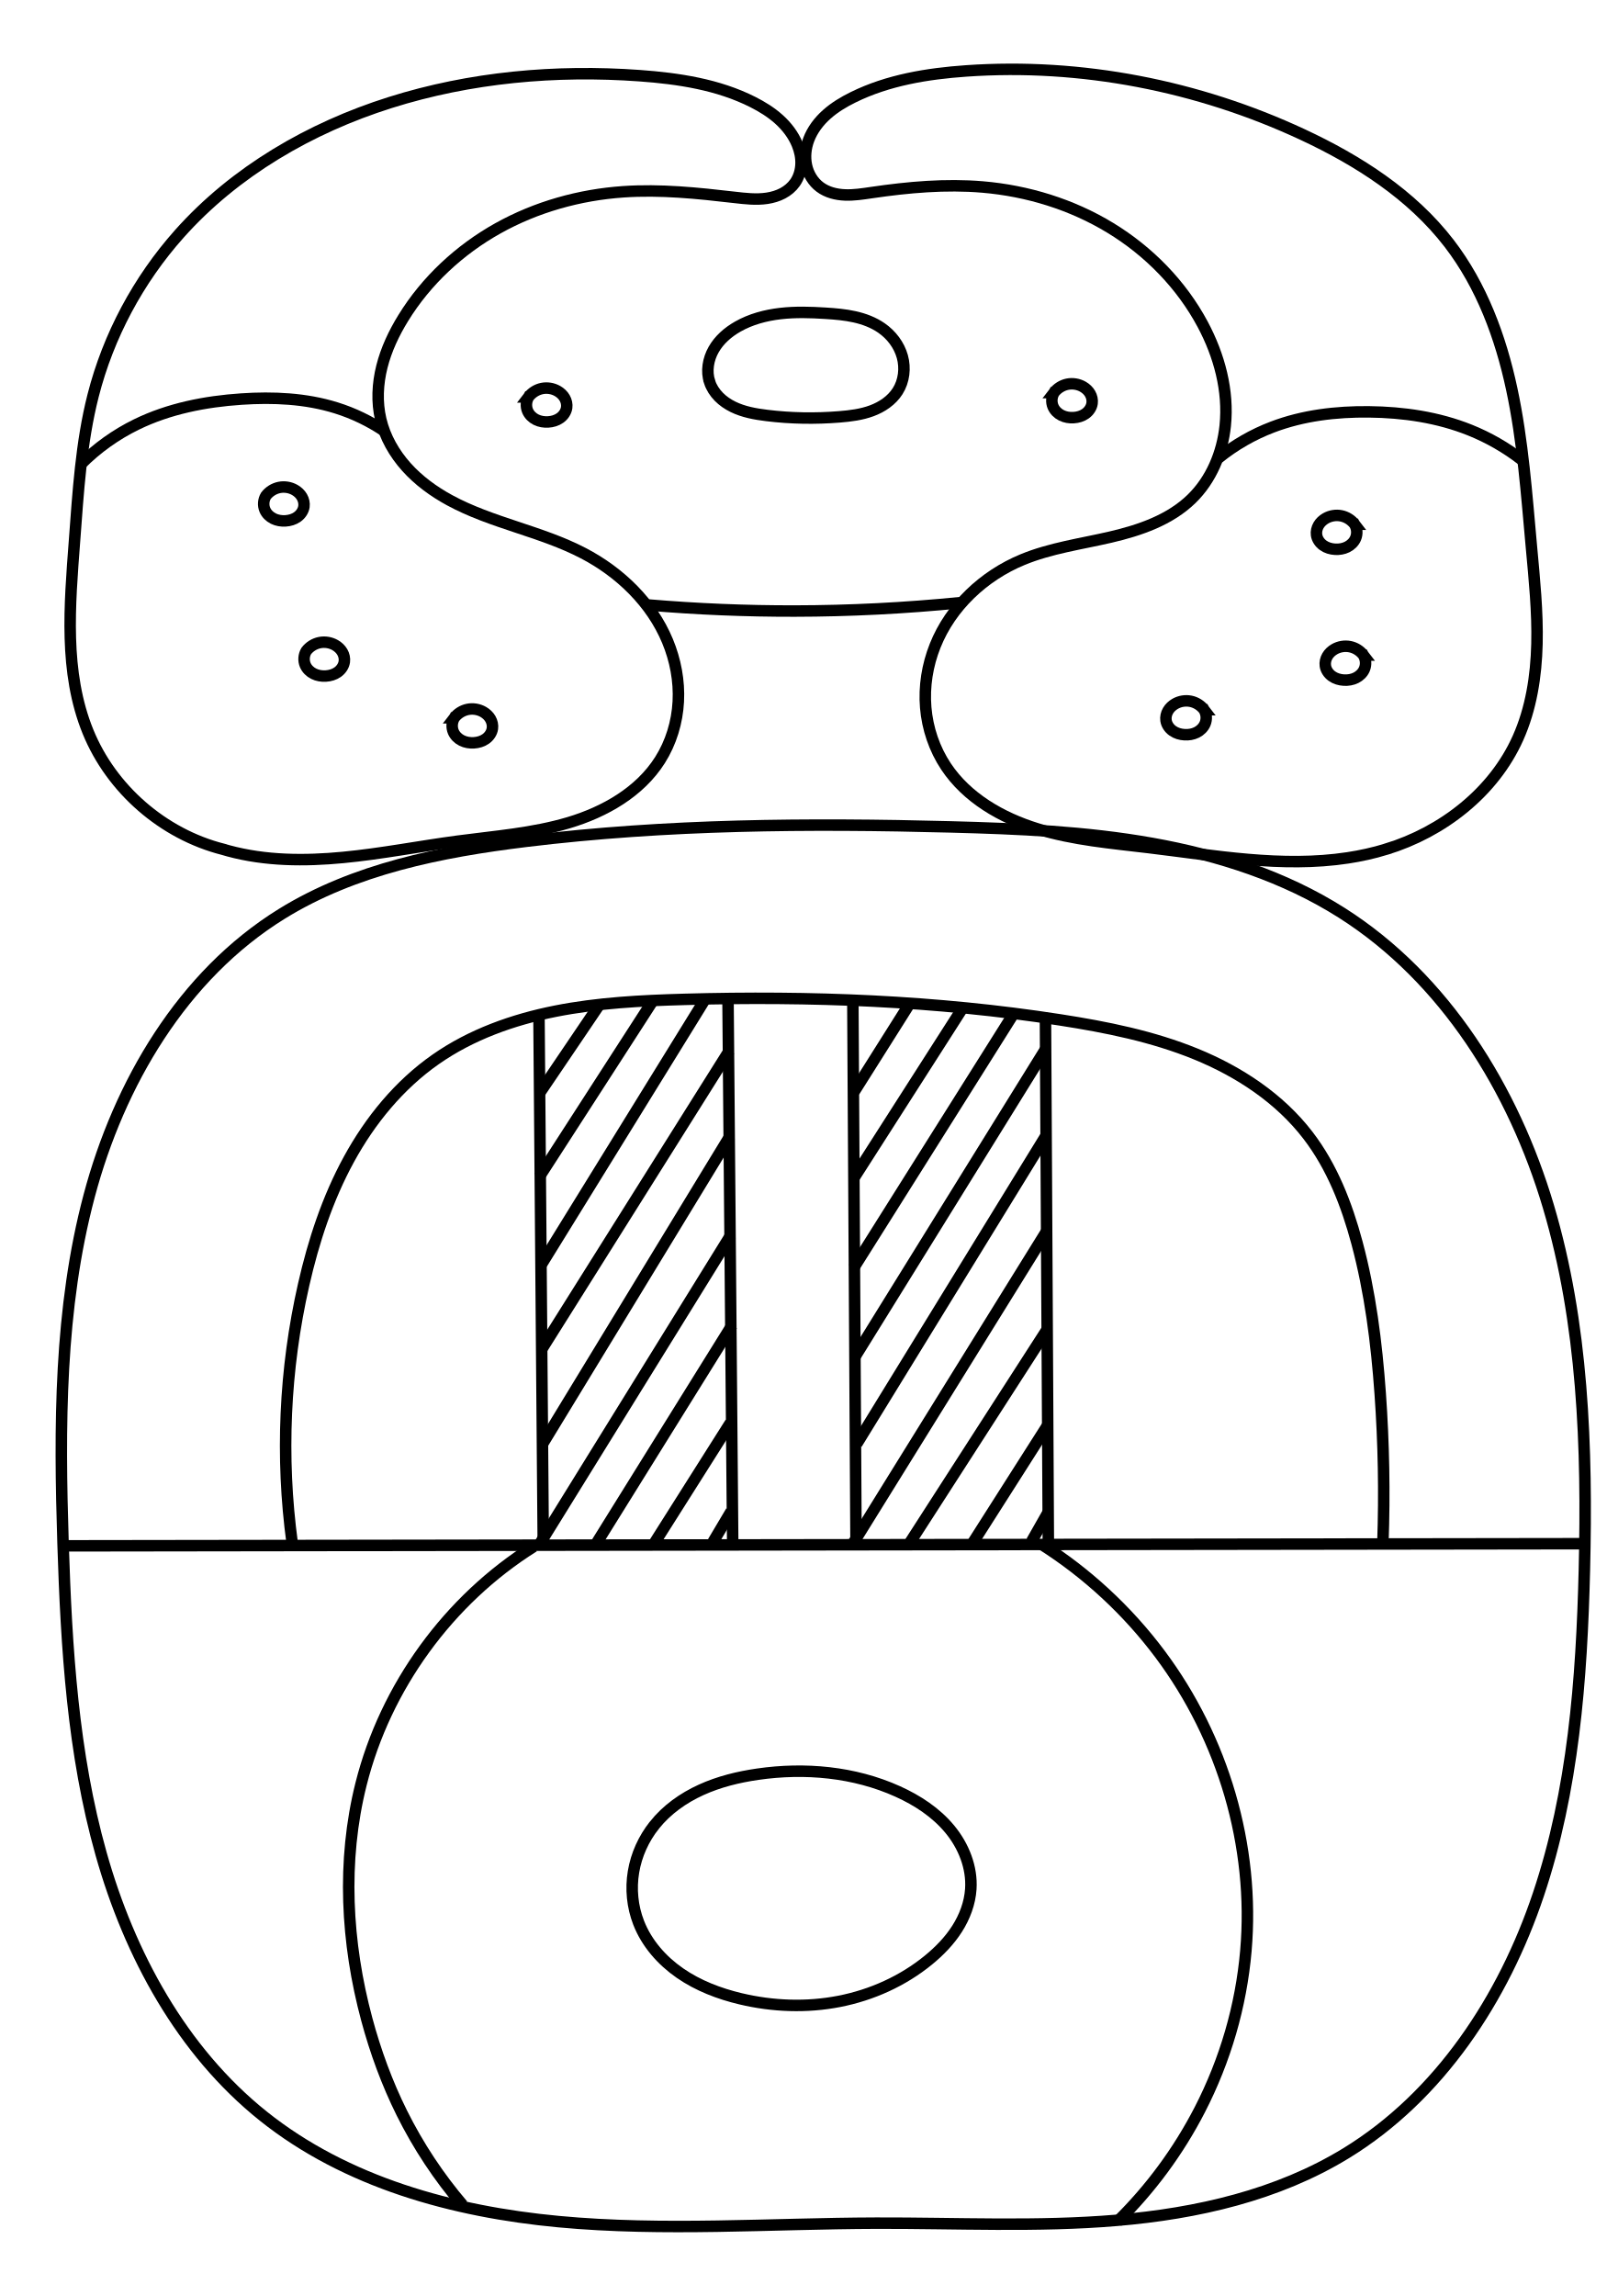
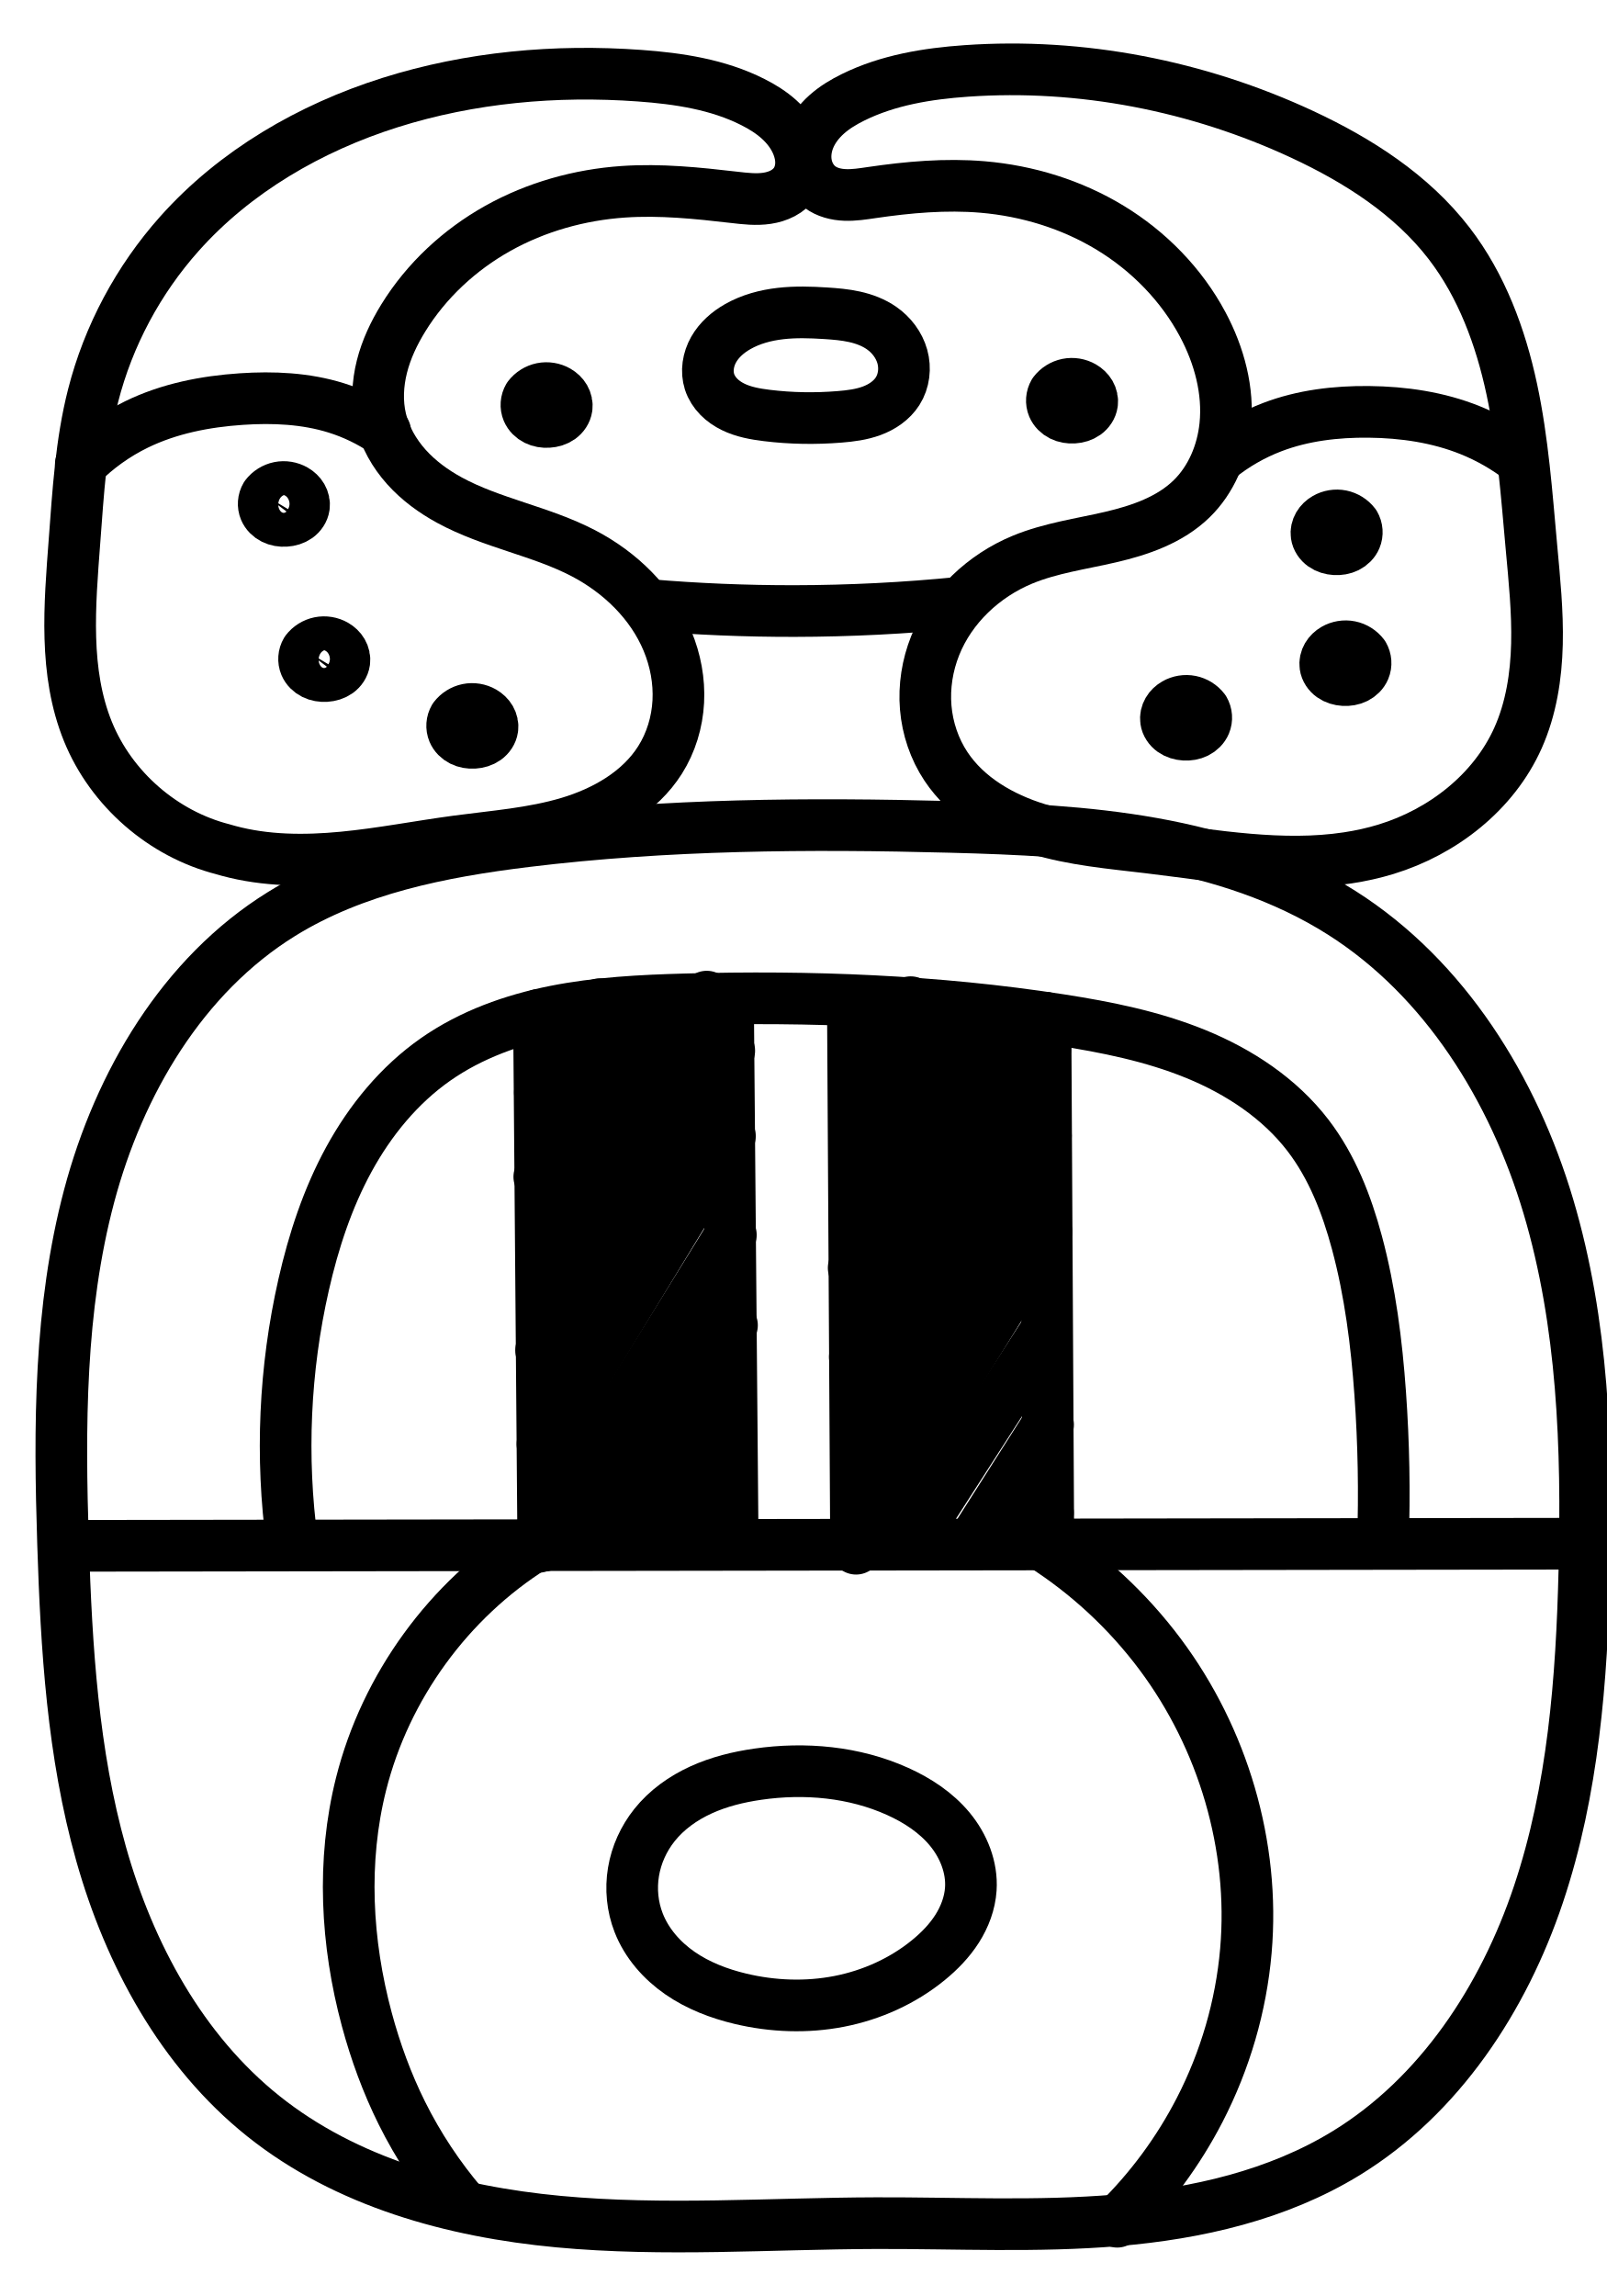
<svg xmlns="http://www.w3.org/2000/svg" width="140" height="200" viewBox="0 0 140 200" id="svg5848" version="1.1">
  <defs id="defs5850">
    </defs>
  <g id="layer1" transform="translate(0,-852.3622)">
-     <path style="fill:none;fill-rule:evenodd;stroke:#000000;stroke-width:1;stroke-linecap:butt;stroke-linejoin:miter;stroke-opacity:1" d="m 24.537,931.973 c 6.344,-3.928 13.879,-5.42 21.285,-6.325 12.259,-1.498 24.649,-1.582 36.995,-1.256 5.886,0.155 11.792,0.406 17.588,1.442 5.796,1.036 11.509,2.885 16.481,6.039 8.995,5.706 14.967,15.361 18.004,25.57 3.037,10.209 3.398,21.017 3.14,31.666 -0.232,9.553 -0.967,19.216 -4.007,28.276 -3.04,9.06 -8.605,17.553 -16.756,22.542 -5.967,3.652 -12.989,5.253 -19.96,5.842 -6.971,0.59 -13.982,0.226 -20.978,0.247 -9.231,0.028 -18.487,0.727 -27.677,-0.134 -9.191,-0.861 -18.497,-3.424 -25.709,-9.186 C 15.832,1031.016 11.279,1022.611 8.808,1013.851 6.336,1005.091 5.786,995.915 5.493,986.818 5.166,976.665 5.158,966.359 7.766,956.542 10.375,946.725 15.901,937.32 24.537,931.973 Z" id="path4462-4-4-5-1" />
-     <path style="fill:none;fill-rule:evenodd;stroke:#000000;stroke-width:1px;stroke-linecap:butt;stroke-linejoin:miter;stroke-opacity:1" d="M 5.829,987.017 138.142,986.83" id="path5445" />
-     <path style="fill:none;fill-rule:evenodd;stroke:#000000;stroke-width:1px;stroke-linecap:butt;stroke-linejoin:miter;stroke-opacity:1" d="m 46.499,987.074 c -7.405,4.641 -12.914,12.217 -15.044,20.693 -1.685,6.702 -1.297,13.828 0.5,20.5 0.756,2.805 1.758,5.548 3.051,8.15 1.432,2.88 3.22,5.584 5.31,8.029" id="path5449" />
-     <path style="fill:none;fill-rule:evenodd;stroke:#000000;stroke-width:1px;stroke-linecap:butt;stroke-linejoin:miter;stroke-opacity:1" d="m 90.701,986.861 c 3.999,2.534 7.53,5.804 10.365,9.596 5.487,7.341 8.267,16.7 7.475,25.831 -0.418,4.825 -1.806,9.559 -4.025,13.864 -1.857,3.602 -4.293,6.904 -7.186,9.741" id="path5453" />
-     <path style="fill:none;fill-rule:evenodd;stroke:#000000;stroke-width:1px;stroke-linecap:butt;stroke-linejoin:miter;stroke-opacity:1" d="m 57.013,1011.346 c 1.068,-1.34 2.504,-2.36 4.063,-3.07 1.559,-0.711 3.241,-1.122 4.937,-1.367 4.106,-0.594 8.406,-0.206 12.188,1.5 1.719,0.775 3.341,1.836 4.543,3.289 1.202,1.453 1.955,3.329 1.832,5.211 -0.081,1.233 -0.531,2.425 -1.195,3.467 -0.664,1.042 -1.537,1.939 -2.493,2.721 -2.235,1.828 -4.947,3.049 -7.781,3.601 -2.834,0.552 -5.785,0.443 -8.594,-0.226 -1.868,-0.445 -3.695,-1.143 -5.274,-2.236 -1.579,-1.093 -2.904,-2.599 -3.601,-4.389 -0.546,-1.4 -0.696,-2.949 -0.449,-4.431 0.247,-1.482 0.887,-2.894 1.824,-4.069 z" id="path5457" />
-     <path style="fill:none;fill-rule:evenodd;stroke:#000000;stroke-width:1px;stroke-linecap:butt;stroke-linejoin:miter;stroke-opacity:1" d="m 25.454,986.767 c -1.014,-7.479 -0.674,-15.14 1,-22.5 0.86,-3.783 2.079,-7.508 3.939,-10.913 1.86,-3.405 4.382,-6.489 7.561,-8.712 3.091,-2.162 6.722,-3.459 10.421,-4.194 3.699,-0.735 7.484,-0.927 11.254,-1.032 10.939,-0.305 21.922,0.109 32.736,1.788 4.023,0.625 8.049,1.433 11.818,2.973 3.769,1.541 7.294,3.859 9.771,7.09 2.097,2.735 3.37,6.017 4.263,9.346 1.15,4.287 1.71,8.714 2.025,13.141 0.308,4.319 0.386,8.655 0.235,12.983" id="path5461" />
-     <path style="fill:none;fill-rule:evenodd;stroke:#000000;stroke-width:1px;stroke-linecap:butt;stroke-linejoin:miter;stroke-opacity:1" d="m 46.954,940.767 0.375,46.25" id="path5465" />
-     <path style="fill:none;fill-rule:evenodd;stroke:#000000;stroke-width:1px;stroke-linecap:butt;stroke-linejoin:miter;stroke-opacity:1" d="m 91.079,941.017 0.25,45.5" id="path5469" />
-     <path style="fill:none;fill-rule:evenodd;stroke:#000000;stroke-width:1px;stroke-linecap:butt;stroke-linejoin:miter;stroke-opacity:1" d="m 63.425,939.598 0.404,46.919" id="path5473" />
-     <path style="fill:none;fill-rule:evenodd;stroke:#000000;stroke-width:1px;stroke-linecap:butt;stroke-linejoin:miter;stroke-opacity:1" d="m 74.3,939.674 0.279,47.594" id="path5478" />
-     <path style="fill:none;fill-rule:evenodd;stroke:#000000;stroke-width:1px;stroke-linecap:butt;stroke-linejoin:miter;stroke-opacity:1" d="m 63.592,951.329 -16.334,26.827" id="path5509-0-1-0-3-3-1-7" />
-     <path style="fill:none;fill-rule:evenodd;stroke:#000000;stroke-width:1px;stroke-linecap:butt;stroke-linejoin:miter;stroke-opacity:1" d="m 63.671,959.939 -16.815,27.177" id="path5509-0-1-0-06-9-4-2" />
-     <path style="fill:none;fill-rule:evenodd;stroke:#000000;stroke-width:1px;stroke-linecap:butt;stroke-linejoin:miter;stroke-opacity:1" d="m 63.771,967.803 -11.85,19.055" id="path5509-0-1-0-2-1-4-5" />
-     <path style="fill:none;fill-rule:evenodd;stroke:#000000;stroke-width:1px;stroke-linecap:butt;stroke-linejoin:miter;stroke-opacity:1" d="m 56.938,986.889 6.704,-10.597" id="path4150-3-6-8-3-6" />
-     <path style="fill:none;fill-rule:evenodd;stroke:#000000;stroke-width:1px;stroke-linecap:butt;stroke-linejoin:miter;stroke-opacity:1" d="m 62.118,986.678 1.587,-2.675" id="path4150-3-7-4-4-9" />
-     <path style="fill:none;fill-rule:evenodd;stroke:#000000;stroke-width:1px;stroke-linecap:butt;stroke-linejoin:miter;stroke-opacity:1" d="m 56.859,939.566 -9.877,15.308" id="path5509-0-1-0-6-8-2-4" />
-     <path style="fill:none;fill-rule:evenodd;stroke:#000000;stroke-width:1px;stroke-linecap:butt;stroke-linejoin:miter;stroke-opacity:1" d="m 61.571,939.176 -14.37,23.276" id="path5509-0-1-0-02-7-3-9" />
-     <path style="fill:none;fill-rule:evenodd;stroke:#000000;stroke-width:1px;stroke-linecap:butt;stroke-linejoin:miter;stroke-opacity:1" d="m 63.532,943.89 -16.394,26.092" id="path5509-0-1-0-07-2-2-8" />
-     <path style="fill:none;fill-rule:evenodd;stroke:#000000;stroke-width:1px;stroke-linecap:butt;stroke-linejoin:miter;stroke-opacity:1" d="m 91.12,951.296 -16.48,26.831" id="path5509-0-1-0-3-3-1-0" />
-     <path style="fill:none;fill-rule:evenodd;stroke:#000000;stroke-width:1px;stroke-linecap:butt;stroke-linejoin:miter;stroke-opacity:1" d="m 91.16,959.646 -16.931,27.306" id="path5509-0-1-0-06-9-4-1" />
-     <path style="fill:none;fill-rule:evenodd;stroke:#000000;stroke-width:1px;stroke-linecap:butt;stroke-linejoin:miter;stroke-opacity:1" d="m 91.186,968.227 -11.891,18.468" id="path5509-0-1-0-2-1-4-57" />
-     <path style="fill:none;fill-rule:evenodd;stroke:#000000;stroke-width:1px;stroke-linecap:butt;stroke-linejoin:miter;stroke-opacity:1" d="m 84.687,986.85 6.618,-10.394" id="path4150-3-6-8-3-4" />
-     <path style="fill:none;fill-rule:evenodd;stroke:#000000;stroke-width:1px;stroke-linecap:butt;stroke-linejoin:miter;stroke-opacity:1" d="m 89.866,986.639 1.431,-2.519" id="path4150-3-7-4-4-0" />
-     <path style="fill:none;fill-rule:evenodd;stroke:#000000;stroke-width:1px;stroke-linecap:butt;stroke-linejoin:miter;stroke-opacity:1" d="m 83.813,940.249 -9.361,14.632" id="path5509-0-1-0-6-8-2-5" />
-     <path style="fill:none;fill-rule:evenodd;stroke:#000000;stroke-width:1px;stroke-linecap:butt;stroke-linejoin:miter;stroke-opacity:1" d="m 88.248,940.753 -13.877,22.054" id="path5509-0-1-0-02-7-3-5" />
-     <path style="fill:none;fill-rule:evenodd;stroke:#000000;stroke-width:1px;stroke-linecap:butt;stroke-linejoin:miter;stroke-opacity:1" d="m 91.058,943.802 -16.587,26.77" id="path5509-0-1-0-07-2-2-5" />
-     <path style="fill:none;fill-rule:evenodd;stroke:#000000;stroke-width:1px;stroke-linecap:butt;stroke-linejoin:miter;stroke-opacity:1" d="m 52.248,939.836 -5.215,7.706" id="path5509-0-1-0-6-8-2-4-8" />
-     <path style="fill:none;fill-rule:evenodd;stroke:#000000;stroke-width:1px;stroke-linecap:butt;stroke-linejoin:miter;stroke-opacity:1" d="m 79.331,939.659 -4.912,7.786" id="path5509-0-1-0-2-1-4-57-3" />
-     <path style="fill:none;fill-rule:evenodd;stroke:#000000;stroke-width:1;stroke-linecap:butt;stroke-linejoin:miter;stroke-opacity:1" d="m 19.437,926.344 c -5.23,-1.328 -9.734,-5.248 -11.77,-10.245 -2.114,-5.188 -1.597,-11.018 -1.177,-16.604 0.32,-4.253 0.568,-8.542 1.622,-12.675 1.327,-5.206 3.937,-10.077 7.511,-14.088 4.856,-5.449 11.404,-9.238 18.363,-11.436 6.993,-2.208 14.428,-2.871 21.742,-2.341 3.388,0.246 6.826,0.765 9.858,2.296 0.816,0.412 1.6,0.898 2.279,1.509 0.679,0.612 1.251,1.354 1.596,2.2 0.217,0.534 0.343,1.11 0.323,1.687 -0.02,0.576 -0.189,1.153 -0.519,1.625 -0.274,0.392 -0.653,0.706 -1.076,0.93 -0.423,0.224 -0.888,0.36 -1.361,0.432 -0.946,0.143 -1.91,0.029 -2.86,-0.081 -3.208,-0.372 -6.44,-0.707 -9.661,-0.486 -3.818,0.262 -7.592,1.318 -10.932,3.185 -3.34,1.867 -6.236,4.553 -8.243,7.811 -0.812,1.318 -1.482,2.733 -1.86,4.234 -0.378,1.501 -0.457,3.091 -0.101,4.598 0.364,1.546 1.178,2.967 2.238,4.149 1.061,1.182 2.363,2.131 3.758,2.89 3.677,2 7.948,2.684 11.659,4.62 3.193,1.666 5.943,4.318 7.326,7.644 0.692,1.663 1.034,3.476 0.94,5.275 -0.095,1.798 -0.632,3.579 -1.596,5.1 -1.758,2.773 -4.804,4.511 -7.951,5.451 -3.146,0.939 -6.45,1.18 -9.705,1.615 -3.322,0.444 -6.617,1.094 -9.953,1.413 -3.336,0.32 -6.748,0.302 -9.983,-0.574 -0.156,-0.042 -0.311,-0.086 -0.466,-0.132 z" id="path5614" />
-     <path style="fill:none;fill-rule:evenodd;stroke:#000000;stroke-width:1;stroke-linecap:butt;stroke-linejoin:miter;stroke-opacity:1" d="m 120.75,926.338 c 4.94,-1.508 9.382,-4.969 11.493,-9.683 1.147,-2.562 1.587,-5.395 1.655,-8.201 0.068,-2.806 -0.223,-5.608 -0.478,-8.403 -0.421,-4.62 -0.747,-9.264 -1.718,-13.8 -0.971,-4.536 -2.622,-9.001 -5.449,-12.68 -3.268,-4.253 -7.933,-7.235 -12.795,-9.5 -9.1,-4.237 -19.263,-6.231 -29.277,-5.531 -3.387,0.237 -6.812,0.795 -9.858,2.296 -0.822,0.405 -1.616,0.88 -2.3,1.49 -0.684,0.61 -1.256,1.36 -1.575,2.219 -0.262,0.707 -0.347,1.488 -0.189,2.225 0.158,0.738 0.566,1.429 1.17,1.881 0.622,0.467 1.414,0.662 2.191,0.692 0.777,0.03 1.551,-0.093 2.321,-0.206 3.198,-0.468 6.441,-0.759 9.661,-0.486 3.914,0.333 7.768,1.516 11.124,3.557 3.356,2.04 6.202,4.946 8.052,8.411 1.442,2.7 2.278,5.788 1.962,8.832 -0.246,2.367 -1.22,4.695 -2.923,6.357 -1.89,1.844 -4.499,2.743 -7.071,3.34 -2.572,0.597 -5.221,0.955 -7.661,1.962 -3.383,1.397 -6.263,4.1 -7.617,7.501 -0.677,1.7 -0.973,3.556 -0.821,5.38 0.152,1.824 0.755,3.613 1.768,5.137 1.815,2.731 4.833,4.472 7.968,5.436 3.135,0.964 6.431,1.239 9.688,1.63 5.77,0.693 11.605,1.768 17.35,0.894 1.126,-0.171 2.24,-0.417 3.329,-0.749 z" id="path5614-2" />
-     <path style="fill:none;fill-rule:evenodd;stroke:#000000;stroke-width:1;stroke-linecap:butt;stroke-linejoin:miter;stroke-opacity:1" d="m 33.563,889.962 c -1.314,-0.898 -2.762,-1.599 -4.282,-2.072 -2.651,-0.826 -5.478,-0.952 -8.249,-0.766 -3.151,0.211 -6.312,0.829 -9.149,2.215 -1.792,0.876 -3.437,2.052 -4.845,3.464" id="path5636" />
-     <path style="fill:none;fill-rule:evenodd;stroke:#000000;stroke-width:1;stroke-linecap:butt;stroke-linejoin:miter;stroke-opacity:1" d="m 132.58,892.419 c -1.376,-1.067 -2.901,-1.942 -4.516,-2.591 -2.785,-1.119 -5.808,-1.558 -8.809,-1.59 -2.853,-0.03 -5.739,0.309 -8.405,1.325 -1.698,0.646 -3.292,1.563 -4.705,2.705" id="path5636-6" />
-     <path style="fill:none;fill-rule:evenodd;stroke:#000000;stroke-width:1;stroke-linecap:butt;stroke-linejoin:miter;stroke-opacity:1" d="m 23.163,895.555 c -0.217,0.362 -0.251,0.829 -0.087,1.218 0.14,0.333 0.415,0.602 0.739,0.763 0.324,0.161 0.693,0.22 1.054,0.198 0.367,-0.022 0.735,-0.128 1.034,-0.342 0.299,-0.214 0.525,-0.542 0.576,-0.906 0.041,-0.288 -0.028,-0.587 -0.174,-0.839 -0.146,-0.252 -0.366,-0.457 -0.618,-0.602 -0.406,-0.234 -0.899,-0.315 -1.358,-0.222 -0.46,0.093 -0.882,0.358 -1.166,0.732 l 2e-4,0 z" id="path4051-8-0-7-8-1-1-6-3" />
-     <path style="fill:none;fill-rule:evenodd;stroke:#000000;stroke-width:1;stroke-linecap:butt;stroke-linejoin:miter;stroke-opacity:1" d="m 26.68,909.071 c -0.217,0.362 -0.251,0.829 -0.087,1.218 0.14,0.333 0.415,0.602 0.739,0.763 0.324,0.161 0.693,0.22 1.054,0.198 0.367,-0.022 0.735,-0.128 1.034,-0.342 0.299,-0.214 0.525,-0.542 0.576,-0.906 0.041,-0.288 -0.028,-0.587 -0.174,-0.839 -0.146,-0.252 -0.366,-0.457 -0.618,-0.602 -0.406,-0.234 -0.899,-0.315 -1.358,-0.222 -0.46,0.093 -0.882,0.358 -1.166,0.732 l 10e-5,0 z" id="path4051-8-0-7-8-1-1-2-4" />
-     <path style="fill:none;fill-rule:evenodd;stroke:#000000;stroke-width:1;stroke-linecap:butt;stroke-linejoin:miter;stroke-opacity:1" d="m 39.581,914.888 c -0.217,0.362 -0.251,0.829 -0.087,1.218 0.14,0.333 0.415,0.602 0.739,0.763 0.324,0.161 0.693,0.22 1.054,0.198 0.367,-0.022 0.735,-0.128 1.034,-0.342 0.299,-0.214 0.525,-0.542 0.576,-0.906 0.041,-0.288 -0.028,-0.587 -0.174,-0.839 -0.146,-0.252 -0.366,-0.457 -0.618,-0.602 -0.406,-0.234 -0.899,-0.315 -1.358,-0.222 -0.46,0.093 -0.882,0.358 -1.166,0.732 l 2e-4,0 z" id="path4051-8-0-7-8-1-1-1-2" />
-     <path style="fill:none;fill-rule:evenodd;stroke:#000000;stroke-width:1;stroke-linecap:butt;stroke-linejoin:miter;stroke-opacity:1" d="m 118.013,898.028 c 0.217,0.362 0.251,0.829 0.087,1.218 -0.14,0.333 -0.415,0.602 -0.739,0.763 -0.324,0.161 -0.693,0.22 -1.054,0.198 -0.367,-0.022 -0.735,-0.128 -1.034,-0.342 -0.299,-0.214 -0.525,-0.542 -0.576,-0.906 -0.041,-0.288 0.028,-0.587 0.174,-0.839 0.146,-0.252 0.366,-0.457 0.618,-0.602 0.406,-0.234 0.899,-0.315 1.358,-0.222 0.46,0.093 0.882,0.358 1.166,0.732 l -1e-4,0 z" id="path4051-8-0-7-8-1-1-6-6" />
-     <path style="fill:none;fill-rule:evenodd;stroke:#000000;stroke-width:1;stroke-linecap:butt;stroke-linejoin:miter;stroke-opacity:1" d="m 118.779,909.425 c 0.217,0.362 0.251,0.829 0.087,1.218 -0.14,0.333 -0.415,0.602 -0.739,0.763 -0.324,0.161 -0.693,0.22 -1.054,0.198 -0.367,-0.022 -0.735,-0.128 -1.034,-0.342 -0.299,-0.214 -0.525,-0.542 -0.576,-0.906 -0.041,-0.288 0.028,-0.587 0.174,-0.839 0.146,-0.252 0.366,-0.457 0.618,-0.602 0.406,-0.234 0.899,-0.315 1.358,-0.222 0.46,0.093 0.882,0.358 1.166,0.732 l -1e-4,0 z" id="path4051-8-0-7-8-1-1-2-6" />
-     <path style="fill:none;fill-rule:evenodd;stroke:#000000;stroke-width:1;stroke-linecap:butt;stroke-linejoin:miter;stroke-opacity:1" d="m 104.898,914.182 c 0.217,0.362 0.251,0.829 0.087,1.218 -0.14,0.333 -0.415,0.602 -0.739,0.763 -0.324,0.161 -0.693,0.22 -1.054,0.198 -0.367,-0.022 -0.735,-0.128 -1.034,-0.342 -0.299,-0.214 -0.525,-0.542 -0.576,-0.906 -0.041,-0.288 0.028,-0.587 0.174,-0.839 0.146,-0.252 0.366,-0.457 0.618,-0.602 0.406,-0.234 0.899,-0.315 1.358,-0.222 0.46,0.093 0.882,0.358 1.166,0.732 l -2e-4,0 z" id="path4051-8-0-7-8-1-1-1-0" />
-     <path style="fill:none;fill-rule:evenodd;stroke:#000000;stroke-width:1;stroke-linecap:butt;stroke-linejoin:miter;stroke-opacity:1" d="m 56.467,905.059 c 4.241,0.36 8.497,0.537 12.753,0.53 4.815,-0.008 9.629,-0.251 14.42,-0.729" id="path5704" />
-     <path style="fill:none;fill-rule:evenodd;stroke:#000000;stroke-width:1;stroke-linecap:butt;stroke-linejoin:miter;stroke-opacity:1" d="m 46.051,886.937 c -0.217,0.362 -0.251,0.829 -0.087,1.218 0.14,0.333 0.415,0.602 0.739,0.763 0.324,0.161 0.693,0.22 1.054,0.198 0.367,-0.022 0.735,-0.128 1.034,-0.342 0.299,-0.214 0.525,-0.542 0.576,-0.906 0.041,-0.288 -0.028,-0.587 -0.174,-0.839 -0.146,-0.252 -0.366,-0.457 -0.618,-0.602 -0.406,-0.234 -0.899,-0.315 -1.358,-0.222 -0.46,0.093 -0.882,0.358 -1.166,0.732 l 10e-5,0 z" id="path4051-8-0-7-8-1-1-6-3-7" />
-     <path style="fill:none;fill-rule:evenodd;stroke:#000000;stroke-width:1;stroke-linecap:butt;stroke-linejoin:miter;stroke-opacity:1" d="m 91.826,886.562 c -0.217,0.362 -0.251,0.829 -0.087,1.218 0.14,0.333 0.415,0.602 0.739,0.763 0.324,0.161 0.693,0.22 1.054,0.198 0.367,-0.022 0.735,-0.128 1.034,-0.342 0.299,-0.214 0.525,-0.542 0.576,-0.906 0.041,-0.288 -0.028,-0.587 -0.174,-0.839 -0.146,-0.252 -0.366,-0.457 -0.618,-0.602 -0.406,-0.234 -0.899,-0.315 -1.358,-0.222 -0.46,0.093 -0.882,0.358 -1.166,0.732 l 1e-4,0 z" id="path4051-8-0-7-8-1-1-6-3-4" />
-     <path style="fill:none;fill-rule:evenodd;stroke:#000000;stroke-width:1;stroke-linecap:butt;stroke-linejoin:miter;stroke-opacity:1" d="m 61.82,885.632 c -0.305,-0.927 -0.129,-1.973 0.353,-2.822 0.482,-0.849 1.247,-1.512 2.095,-1.995 1.137,-0.648 2.428,-0.992 3.728,-1.141 1.3,-0.149 2.614,-0.108 3.92,-0.025 0.851,0.054 1.705,0.125 2.537,0.311 0.832,0.186 1.647,0.49 2.347,0.978 0.858,0.597 1.53,1.477 1.81,2.484 0.281,1.007 0.151,2.135 -0.411,3.017 -0.515,0.808 -1.353,1.371 -2.251,1.704 -0.898,0.333 -1.86,0.454 -2.815,0.531 -2.106,0.17 -4.23,0.138 -6.327,-0.12 -1.011,-0.124 -2.032,-0.305 -2.947,-0.754 -0.457,-0.224 -0.884,-0.515 -1.241,-0.88 -0.356,-0.364 -0.64,-0.803 -0.799,-1.287 z" id="path4829-7" />
+     <path style="fill:none;fill-rule:evenodd;stroke:#000000;stroke-width:4.5px;stroke-linecap:round;stroke-linejoin:round;stroke-opacity:1" d="m 24.537,931.973 c 6.344,-3.928 13.879,-5.42 21.285,-6.325 12.259,-1.498 24.649,-1.582 36.995,-1.256 5.886,0.155 11.792,0.406 17.588,1.442 5.796,1.036 11.509,2.885 16.481,6.039 8.995,5.706 14.967,15.361 18.004,25.57 3.037,10.209 3.398,21.017 3.14,31.666 -0.232,9.553 -0.967,19.216 -4.007,28.276 -3.04,9.06 -8.605,17.553 -16.756,22.542 -5.967,3.652 -12.989,5.253 -19.96,5.842 -6.971,0.59 -13.982,0.226 -20.978,0.247 -9.231,0.028 -18.487,0.727 -27.677,-0.134 -9.191,-0.861 -18.497,-3.424 -25.709,-9.186 C 15.832,1031.016 11.279,1022.611 8.808,1013.851 6.336,1005.091 5.786,995.915 5.493,986.818 5.166,976.665 5.158,966.359 7.766,956.542 10.375,946.725 15.901,937.32 24.537,931.973 Z" id="path4462-4-4-5-1" />
+     <path style="fill:none;fill-rule:evenodd;stroke:#000000;stroke-width:4.5px;stroke-linecap:round;stroke-linejoin:round;stroke-opacity:1" d="M 5.829,987.017 138.142,986.83" id="path5445" />
+     <path style="fill:none;fill-rule:evenodd;stroke:#000000;stroke-width:4.5px;stroke-linecap:round;stroke-linejoin:round;stroke-opacity:1" d="m 46.499,987.074 c -7.405,4.641 -12.914,12.217 -15.044,20.693 -1.685,6.702 -1.297,13.828 0.5,20.5 0.756,2.805 1.758,5.548 3.051,8.15 1.432,2.88 3.22,5.584 5.31,8.029" id="path5449" />
+     <path style="fill:none;fill-rule:evenodd;stroke:#000000;stroke-width:4.5px;stroke-linecap:round;stroke-linejoin:round;stroke-opacity:1" d="m 90.701,986.861 c 3.999,2.534 7.53,5.804 10.365,9.596 5.487,7.341 8.267,16.7 7.475,25.831 -0.418,4.825 -1.806,9.559 -4.025,13.864 -1.857,3.602 -4.293,6.904 -7.186,9.741" id="path5453" />
+     <path style="fill:none;fill-rule:evenodd;stroke:#000000;stroke-width:4.5px;stroke-linecap:round;stroke-linejoin:round;stroke-opacity:1" d="m 57.013,1011.346 c 1.068,-1.34 2.504,-2.36 4.063,-3.07 1.559,-0.711 3.241,-1.122 4.937,-1.367 4.106,-0.594 8.406,-0.206 12.188,1.5 1.719,0.775 3.341,1.836 4.543,3.289 1.202,1.453 1.955,3.329 1.832,5.211 -0.081,1.233 -0.531,2.425 -1.195,3.467 -0.664,1.042 -1.537,1.939 -2.493,2.721 -2.235,1.828 -4.947,3.049 -7.781,3.601 -2.834,0.552 -5.785,0.443 -8.594,-0.226 -1.868,-0.445 -3.695,-1.143 -5.274,-2.236 -1.579,-1.093 -2.904,-2.599 -3.601,-4.389 -0.546,-1.4 -0.696,-2.949 -0.449,-4.431 0.247,-1.482 0.887,-2.894 1.824,-4.069 z" id="path5457" />
+     <path style="fill:none;fill-rule:evenodd;stroke:#000000;stroke-width:4.5px;stroke-linecap:round;stroke-linejoin:round;stroke-opacity:1" d="m 25.454,986.767 c -1.014,-7.479 -0.674,-15.14 1,-22.5 0.86,-3.783 2.079,-7.508 3.939,-10.913 1.86,-3.405 4.382,-6.489 7.561,-8.712 3.091,-2.162 6.722,-3.459 10.421,-4.194 3.699,-0.735 7.484,-0.927 11.254,-1.032 10.939,-0.305 21.922,0.109 32.736,1.788 4.023,0.625 8.049,1.433 11.818,2.973 3.769,1.541 7.294,3.859 9.771,7.09 2.097,2.735 3.37,6.017 4.263,9.346 1.15,4.287 1.71,8.714 2.025,13.141 0.308,4.319 0.386,8.655 0.235,12.983" id="path5461" />
+     <path style="fill:none;fill-rule:evenodd;stroke:#000000;stroke-width:4.5px;stroke-linecap:round;stroke-linejoin:round;stroke-opacity:1" d="m 46.954,940.767 0.375,46.25" id="path5465" />
+     <path style="fill:none;fill-rule:evenodd;stroke:#000000;stroke-width:4.5px;stroke-linecap:round;stroke-linejoin:round;stroke-opacity:1" d="m 91.079,941.017 0.25,45.5" id="path5469" />
+     <path style="fill:none;fill-rule:evenodd;stroke:#000000;stroke-width:4.5px;stroke-linecap:round;stroke-linejoin:round;stroke-opacity:1" d="m 63.425,939.598 0.404,46.919" id="path5473" />
+     <path style="fill:none;fill-rule:evenodd;stroke:#000000;stroke-width:4.5px;stroke-linecap:round;stroke-linejoin:round;stroke-opacity:1" d="m 74.3,939.674 0.279,47.594" id="path5478" />
+     <path style="fill:none;fill-rule:evenodd;stroke:#000000;stroke-width:4.5px;stroke-linecap:round;stroke-linejoin:round;stroke-opacity:1" d="m 63.592,951.329 -16.334,26.827" id="path5509-0-1-0-3-3-1-7" />
+     <path style="fill:none;fill-rule:evenodd;stroke:#000000;stroke-width:4.5px;stroke-linecap:round;stroke-linejoin:round;stroke-opacity:1" d="m 63.671,959.939 -16.815,27.177" id="path5509-0-1-0-06-9-4-2" />
+     <path style="fill:none;fill-rule:evenodd;stroke:#000000;stroke-width:4.5px;stroke-linecap:round;stroke-linejoin:round;stroke-opacity:1" d="m 63.771,967.803 -11.85,19.055" id="path5509-0-1-0-2-1-4-5" />
+     <path style="fill:none;fill-rule:evenodd;stroke:#000000;stroke-width:4.5px;stroke-linecap:round;stroke-linejoin:round;stroke-opacity:1" d="m 56.938,986.889 6.704,-10.597" id="path4150-3-6-8-3-6" />
+     <path style="fill:none;fill-rule:evenodd;stroke:#000000;stroke-width:4.5px;stroke-linecap:round;stroke-linejoin:round;stroke-opacity:1" d="m 62.118,986.678 1.587,-2.675" id="path4150-3-7-4-4-9" />
+     <path style="fill:none;fill-rule:evenodd;stroke:#000000;stroke-width:4.5px;stroke-linecap:round;stroke-linejoin:round;stroke-opacity:1" d="m 56.859,939.566 -9.877,15.308" id="path5509-0-1-0-6-8-2-4" />
+     <path style="fill:none;fill-rule:evenodd;stroke:#000000;stroke-width:4.5px;stroke-linecap:round;stroke-linejoin:round;stroke-opacity:1" d="m 61.571,939.176 -14.37,23.276" id="path5509-0-1-0-02-7-3-9" />
+     <path style="fill:none;fill-rule:evenodd;stroke:#000000;stroke-width:4.5px;stroke-linecap:round;stroke-linejoin:round;stroke-opacity:1" d="m 63.532,943.89 -16.394,26.092" id="path5509-0-1-0-07-2-2-8" />
+     <path style="fill:none;fill-rule:evenodd;stroke:#000000;stroke-width:4.5px;stroke-linecap:round;stroke-linejoin:round;stroke-opacity:1" d="m 91.12,951.296 -16.48,26.831" id="path5509-0-1-0-3-3-1-0" />
+     <path style="fill:none;fill-rule:evenodd;stroke:#000000;stroke-width:4.5px;stroke-linecap:round;stroke-linejoin:round;stroke-opacity:1" d="m 91.16,959.646 -16.931,27.306" id="path5509-0-1-0-06-9-4-1" />
+     <path style="fill:none;fill-rule:evenodd;stroke:#000000;stroke-width:4.5px;stroke-linecap:round;stroke-linejoin:round;stroke-opacity:1" d="m 91.186,968.227 -11.891,18.468" id="path5509-0-1-0-2-1-4-57" />
+     <path style="fill:none;fill-rule:evenodd;stroke:#000000;stroke-width:4.5px;stroke-linecap:round;stroke-linejoin:round;stroke-opacity:1" d="m 84.687,986.85 6.618,-10.394" id="path4150-3-6-8-3-4" />
+     <path style="fill:none;fill-rule:evenodd;stroke:#000000;stroke-width:4.5px;stroke-linecap:round;stroke-linejoin:round;stroke-opacity:1" d="m 89.866,986.639 1.431,-2.519" id="path4150-3-7-4-4-0" />
+     <path style="fill:none;fill-rule:evenodd;stroke:#000000;stroke-width:4.5px;stroke-linecap:round;stroke-linejoin:round;stroke-opacity:1" d="m 83.813,940.249 -9.361,14.632" id="path5509-0-1-0-6-8-2-5" />
+     <path style="fill:none;fill-rule:evenodd;stroke:#000000;stroke-width:4.5px;stroke-linecap:round;stroke-linejoin:round;stroke-opacity:1" d="m 88.248,940.753 -13.877,22.054" id="path5509-0-1-0-02-7-3-5" />
+     <path style="fill:none;fill-rule:evenodd;stroke:#000000;stroke-width:4.5px;stroke-linecap:round;stroke-linejoin:round;stroke-opacity:1" d="m 91.058,943.802 -16.587,26.77" id="path5509-0-1-0-07-2-2-5" />
+     <path style="fill:none;fill-rule:evenodd;stroke:#000000;stroke-width:4.5px;stroke-linecap:round;stroke-linejoin:round;stroke-opacity:1" d="m 52.248,939.836 -5.215,7.706" id="path5509-0-1-0-6-8-2-4-8" />
+     <path style="fill:none;fill-rule:evenodd;stroke:#000000;stroke-width:4.5px;stroke-linecap:round;stroke-linejoin:round;stroke-opacity:1" d="m 79.331,939.659 -4.912,7.786" id="path5509-0-1-0-2-1-4-57-3" />
+     <path style="fill:none;fill-rule:evenodd;stroke:#000000;stroke-width:4.5px;stroke-linecap:round;stroke-linejoin:round;stroke-opacity:1" d="m 19.437,926.344 c -5.23,-1.328 -9.734,-5.248 -11.77,-10.245 -2.114,-5.188 -1.597,-11.018 -1.177,-16.604 0.32,-4.253 0.568,-8.542 1.622,-12.675 1.327,-5.206 3.937,-10.077 7.511,-14.088 4.856,-5.449 11.404,-9.238 18.363,-11.436 6.993,-2.208 14.428,-2.871 21.742,-2.341 3.388,0.246 6.826,0.765 9.858,2.296 0.816,0.412 1.6,0.898 2.279,1.509 0.679,0.612 1.251,1.354 1.596,2.2 0.217,0.534 0.343,1.11 0.323,1.687 -0.02,0.576 -0.189,1.153 -0.519,1.625 -0.274,0.392 -0.653,0.706 -1.076,0.93 -0.423,0.224 -0.888,0.36 -1.361,0.432 -0.946,0.143 -1.91,0.029 -2.86,-0.081 -3.208,-0.372 -6.44,-0.707 -9.661,-0.486 -3.818,0.262 -7.592,1.318 -10.932,3.185 -3.34,1.867 -6.236,4.553 -8.243,7.811 -0.812,1.318 -1.482,2.733 -1.86,4.234 -0.378,1.501 -0.457,3.091 -0.101,4.598 0.364,1.546 1.178,2.967 2.238,4.149 1.061,1.182 2.363,2.131 3.758,2.89 3.677,2 7.948,2.684 11.659,4.62 3.193,1.666 5.943,4.318 7.326,7.644 0.692,1.663 1.034,3.476 0.94,5.275 -0.095,1.798 -0.632,3.579 -1.596,5.1 -1.758,2.773 -4.804,4.511 -7.951,5.451 -3.146,0.939 -6.45,1.18 -9.705,1.615 -3.322,0.444 -6.617,1.094 -9.953,1.413 -3.336,0.32 -6.748,0.302 -9.983,-0.574 -0.156,-0.042 -0.311,-0.086 -0.466,-0.132 z" id="path5614" />
+     <path style="fill:none;fill-rule:evenodd;stroke:#000000;stroke-width:4.5px;stroke-linecap:round;stroke-linejoin:round;stroke-opacity:1" d="m 120.75,926.338 c 4.94,-1.508 9.382,-4.969 11.493,-9.683 1.147,-2.562 1.587,-5.395 1.655,-8.201 0.068,-2.806 -0.223,-5.608 -0.478,-8.403 -0.421,-4.62 -0.747,-9.264 -1.718,-13.8 -0.971,-4.536 -2.622,-9.001 -5.449,-12.68 -3.268,-4.253 -7.933,-7.235 -12.795,-9.5 -9.1,-4.237 -19.263,-6.231 -29.277,-5.531 -3.387,0.237 -6.812,0.795 -9.858,2.296 -0.822,0.405 -1.616,0.88 -2.3,1.49 -0.684,0.61 -1.256,1.36 -1.575,2.219 -0.262,0.707 -0.347,1.488 -0.189,2.225 0.158,0.738 0.566,1.429 1.17,1.881 0.622,0.467 1.414,0.662 2.191,0.692 0.777,0.03 1.551,-0.093 2.321,-0.206 3.198,-0.468 6.441,-0.759 9.661,-0.486 3.914,0.333 7.768,1.516 11.124,3.557 3.356,2.04 6.202,4.946 8.052,8.411 1.442,2.7 2.278,5.788 1.962,8.832 -0.246,2.367 -1.22,4.695 -2.923,6.357 -1.89,1.844 -4.499,2.743 -7.071,3.34 -2.572,0.597 -5.221,0.955 -7.661,1.962 -3.383,1.397 -6.263,4.1 -7.617,7.501 -0.677,1.7 -0.973,3.556 -0.821,5.38 0.152,1.824 0.755,3.613 1.768,5.137 1.815,2.731 4.833,4.472 7.968,5.436 3.135,0.964 6.431,1.239 9.688,1.63 5.77,0.693 11.605,1.768 17.35,0.894 1.126,-0.171 2.24,-0.417 3.329,-0.749 z" id="path5614-2" />
+     <path style="fill:none;fill-rule:evenodd;stroke:#000000;stroke-width:4.5px;stroke-linecap:round;stroke-linejoin:round;stroke-opacity:1" d="m 33.563,889.962 c -1.314,-0.898 -2.762,-1.599 -4.282,-2.072 -2.651,-0.826 -5.478,-0.952 -8.249,-0.766 -3.151,0.211 -6.312,0.829 -9.149,2.215 -1.792,0.876 -3.437,2.052 -4.845,3.464" id="path5636" />
+     <path style="fill:none;fill-rule:evenodd;stroke:#000000;stroke-width:4.5px;stroke-linecap:round;stroke-linejoin:round;stroke-opacity:1" d="m 132.58,892.419 c -1.376,-1.067 -2.901,-1.942 -4.516,-2.591 -2.785,-1.119 -5.808,-1.558 -8.809,-1.59 -2.853,-0.03 -5.739,0.309 -8.405,1.325 -1.698,0.646 -3.292,1.563 -4.705,2.705" id="path5636-6" />
+     <path style="fill:none;fill-rule:evenodd;stroke:#000000;stroke-width:4.5px;stroke-linecap:round;stroke-linejoin:round;stroke-opacity:1" d="m 23.163,895.555 c -0.217,0.362 -0.251,0.829 -0.087,1.218 0.14,0.333 0.415,0.602 0.739,0.763 0.324,0.161 0.693,0.22 1.054,0.198 0.367,-0.022 0.735,-0.128 1.034,-0.342 0.299,-0.214 0.525,-0.542 0.576,-0.906 0.041,-0.288 -0.028,-0.587 -0.174,-0.839 -0.146,-0.252 -0.366,-0.457 -0.618,-0.602 -0.406,-0.234 -0.899,-0.315 -1.358,-0.222 -0.46,0.093 -0.882,0.358 -1.166,0.732 l 2e-4,0 z" id="path4051-8-0-7-8-1-1-6-3" />
+     <path style="fill:none;fill-rule:evenodd;stroke:#000000;stroke-width:4.5px;stroke-linecap:round;stroke-linejoin:round;stroke-opacity:1" d="m 26.68,909.071 c -0.217,0.362 -0.251,0.829 -0.087,1.218 0.14,0.333 0.415,0.602 0.739,0.763 0.324,0.161 0.693,0.22 1.054,0.198 0.367,-0.022 0.735,-0.128 1.034,-0.342 0.299,-0.214 0.525,-0.542 0.576,-0.906 0.041,-0.288 -0.028,-0.587 -0.174,-0.839 -0.146,-0.252 -0.366,-0.457 -0.618,-0.602 -0.406,-0.234 -0.899,-0.315 -1.358,-0.222 -0.46,0.093 -0.882,0.358 -1.166,0.732 l 10e-5,0 z" id="path4051-8-0-7-8-1-1-2-4" />
+     <path style="fill:none;fill-rule:evenodd;stroke:#000000;stroke-width:4.5px;stroke-linecap:round;stroke-linejoin:round;stroke-opacity:1" d="m 39.581,914.888 c -0.217,0.362 -0.251,0.829 -0.087,1.218 0.14,0.333 0.415,0.602 0.739,0.763 0.324,0.161 0.693,0.22 1.054,0.198 0.367,-0.022 0.735,-0.128 1.034,-0.342 0.299,-0.214 0.525,-0.542 0.576,-0.906 0.041,-0.288 -0.028,-0.587 -0.174,-0.839 -0.146,-0.252 -0.366,-0.457 -0.618,-0.602 -0.406,-0.234 -0.899,-0.315 -1.358,-0.222 -0.46,0.093 -0.882,0.358 -1.166,0.732 l 2e-4,0 z" id="path4051-8-0-7-8-1-1-1-2" />
+     <path style="fill:none;fill-rule:evenodd;stroke:#000000;stroke-width:4.5px;stroke-linecap:round;stroke-linejoin:round;stroke-opacity:1" d="m 118.013,898.028 c 0.217,0.362 0.251,0.829 0.087,1.218 -0.14,0.333 -0.415,0.602 -0.739,0.763 -0.324,0.161 -0.693,0.22 -1.054,0.198 -0.367,-0.022 -0.735,-0.128 -1.034,-0.342 -0.299,-0.214 -0.525,-0.542 -0.576,-0.906 -0.041,-0.288 0.028,-0.587 0.174,-0.839 0.146,-0.252 0.366,-0.457 0.618,-0.602 0.406,-0.234 0.899,-0.315 1.358,-0.222 0.46,0.093 0.882,0.358 1.166,0.732 l -1e-4,0 z" id="path4051-8-0-7-8-1-1-6-6" />
+     <path style="fill:none;fill-rule:evenodd;stroke:#000000;stroke-width:4.5px;stroke-linecap:round;stroke-linejoin:round;stroke-opacity:1" d="m 118.779,909.425 c 0.217,0.362 0.251,0.829 0.087,1.218 -0.14,0.333 -0.415,0.602 -0.739,0.763 -0.324,0.161 -0.693,0.22 -1.054,0.198 -0.367,-0.022 -0.735,-0.128 -1.034,-0.342 -0.299,-0.214 -0.525,-0.542 -0.576,-0.906 -0.041,-0.288 0.028,-0.587 0.174,-0.839 0.146,-0.252 0.366,-0.457 0.618,-0.602 0.406,-0.234 0.899,-0.315 1.358,-0.222 0.46,0.093 0.882,0.358 1.166,0.732 l -1e-4,0 z" id="path4051-8-0-7-8-1-1-2-6" />
+     <path style="fill:none;fill-rule:evenodd;stroke:#000000;stroke-width:4.5px;stroke-linecap:round;stroke-linejoin:round;stroke-opacity:1" d="m 104.898,914.182 c 0.217,0.362 0.251,0.829 0.087,1.218 -0.14,0.333 -0.415,0.602 -0.739,0.763 -0.324,0.161 -0.693,0.22 -1.054,0.198 -0.367,-0.022 -0.735,-0.128 -1.034,-0.342 -0.299,-0.214 -0.525,-0.542 -0.576,-0.906 -0.041,-0.288 0.028,-0.587 0.174,-0.839 0.146,-0.252 0.366,-0.457 0.618,-0.602 0.406,-0.234 0.899,-0.315 1.358,-0.222 0.46,0.093 0.882,0.358 1.166,0.732 l -2e-4,0 z" id="path4051-8-0-7-8-1-1-1-0" />
+     <path style="fill:none;fill-rule:evenodd;stroke:#000000;stroke-width:4.5px;stroke-linecap:round;stroke-linejoin:round;stroke-opacity:1" d="m 56.467,905.059 c 4.241,0.36 8.497,0.537 12.753,0.53 4.815,-0.008 9.629,-0.251 14.42,-0.729" id="path5704" />
+     <path style="fill:none;fill-rule:evenodd;stroke:#000000;stroke-width:4.5px;stroke-linecap:round;stroke-linejoin:round;stroke-opacity:1" d="m 46.051,886.937 c -0.217,0.362 -0.251,0.829 -0.087,1.218 0.14,0.333 0.415,0.602 0.739,0.763 0.324,0.161 0.693,0.22 1.054,0.198 0.367,-0.022 0.735,-0.128 1.034,-0.342 0.299,-0.214 0.525,-0.542 0.576,-0.906 0.041,-0.288 -0.028,-0.587 -0.174,-0.839 -0.146,-0.252 -0.366,-0.457 -0.618,-0.602 -0.406,-0.234 -0.899,-0.315 -1.358,-0.222 -0.46,0.093 -0.882,0.358 -1.166,0.732 l 10e-5,0 z" id="path4051-8-0-7-8-1-1-6-3-7" />
+     <path style="fill:none;fill-rule:evenodd;stroke:#000000;stroke-width:4.5px;stroke-linecap:round;stroke-linejoin:round;stroke-opacity:1" d="m 91.826,886.562 c -0.217,0.362 -0.251,0.829 -0.087,1.218 0.14,0.333 0.415,0.602 0.739,0.763 0.324,0.161 0.693,0.22 1.054,0.198 0.367,-0.022 0.735,-0.128 1.034,-0.342 0.299,-0.214 0.525,-0.542 0.576,-0.906 0.041,-0.288 -0.028,-0.587 -0.174,-0.839 -0.146,-0.252 -0.366,-0.457 -0.618,-0.602 -0.406,-0.234 -0.899,-0.315 -1.358,-0.222 -0.46,0.093 -0.882,0.358 -1.166,0.732 l 1e-4,0 z" id="path4051-8-0-7-8-1-1-6-3-4" />
+     <path style="fill:none;fill-rule:evenodd;stroke:#000000;stroke-width:4.5px;stroke-linecap:round;stroke-linejoin:round;stroke-opacity:1" d="m 61.82,885.632 c -0.305,-0.927 -0.129,-1.973 0.353,-2.822 0.482,-0.849 1.247,-1.512 2.095,-1.995 1.137,-0.648 2.428,-0.992 3.728,-1.141 1.3,-0.149 2.614,-0.108 3.92,-0.025 0.851,0.054 1.705,0.125 2.537,0.311 0.832,0.186 1.647,0.49 2.347,0.978 0.858,0.597 1.53,1.477 1.81,2.484 0.281,1.007 0.151,2.135 -0.411,3.017 -0.515,0.808 -1.353,1.371 -2.251,1.704 -0.898,0.333 -1.86,0.454 -2.815,0.531 -2.106,0.17 -4.23,0.138 -6.327,-0.12 -1.011,-0.124 -2.032,-0.305 -2.947,-0.754 -0.457,-0.224 -0.884,-0.515 -1.241,-0.88 -0.356,-0.364 -0.64,-0.803 -0.799,-1.287 z" id="path4829-7" />
  </g>
</svg>
